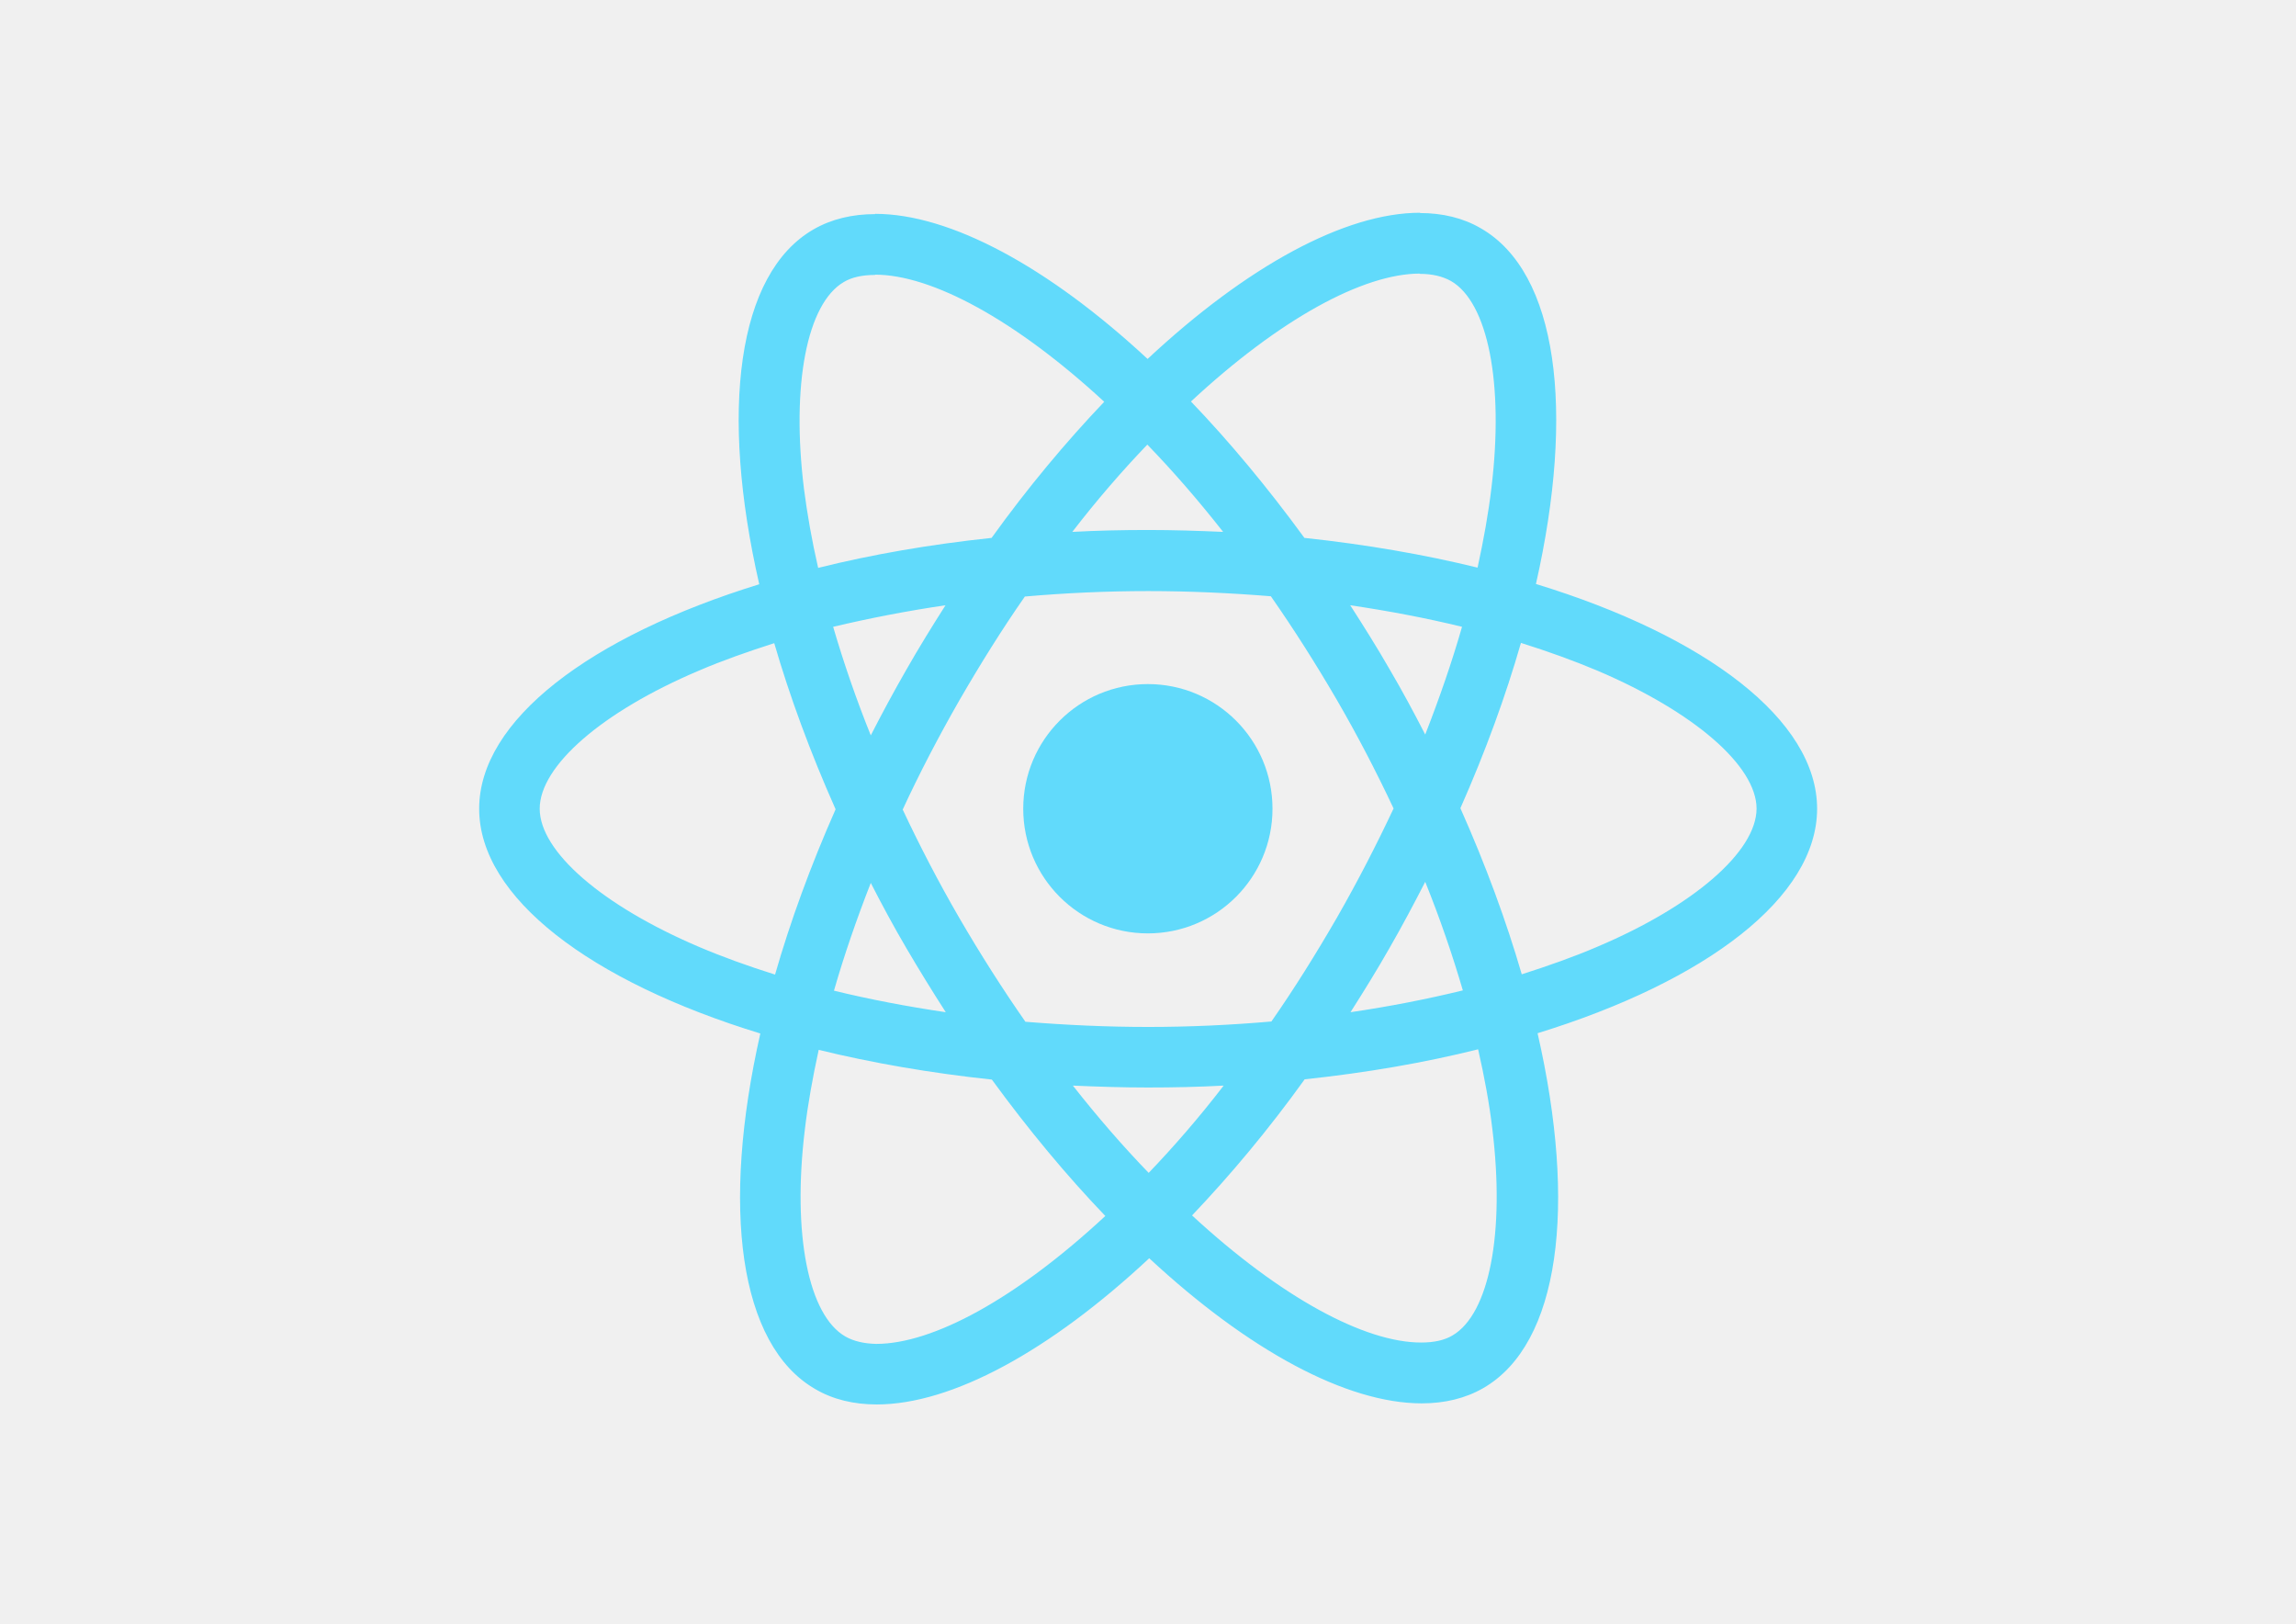
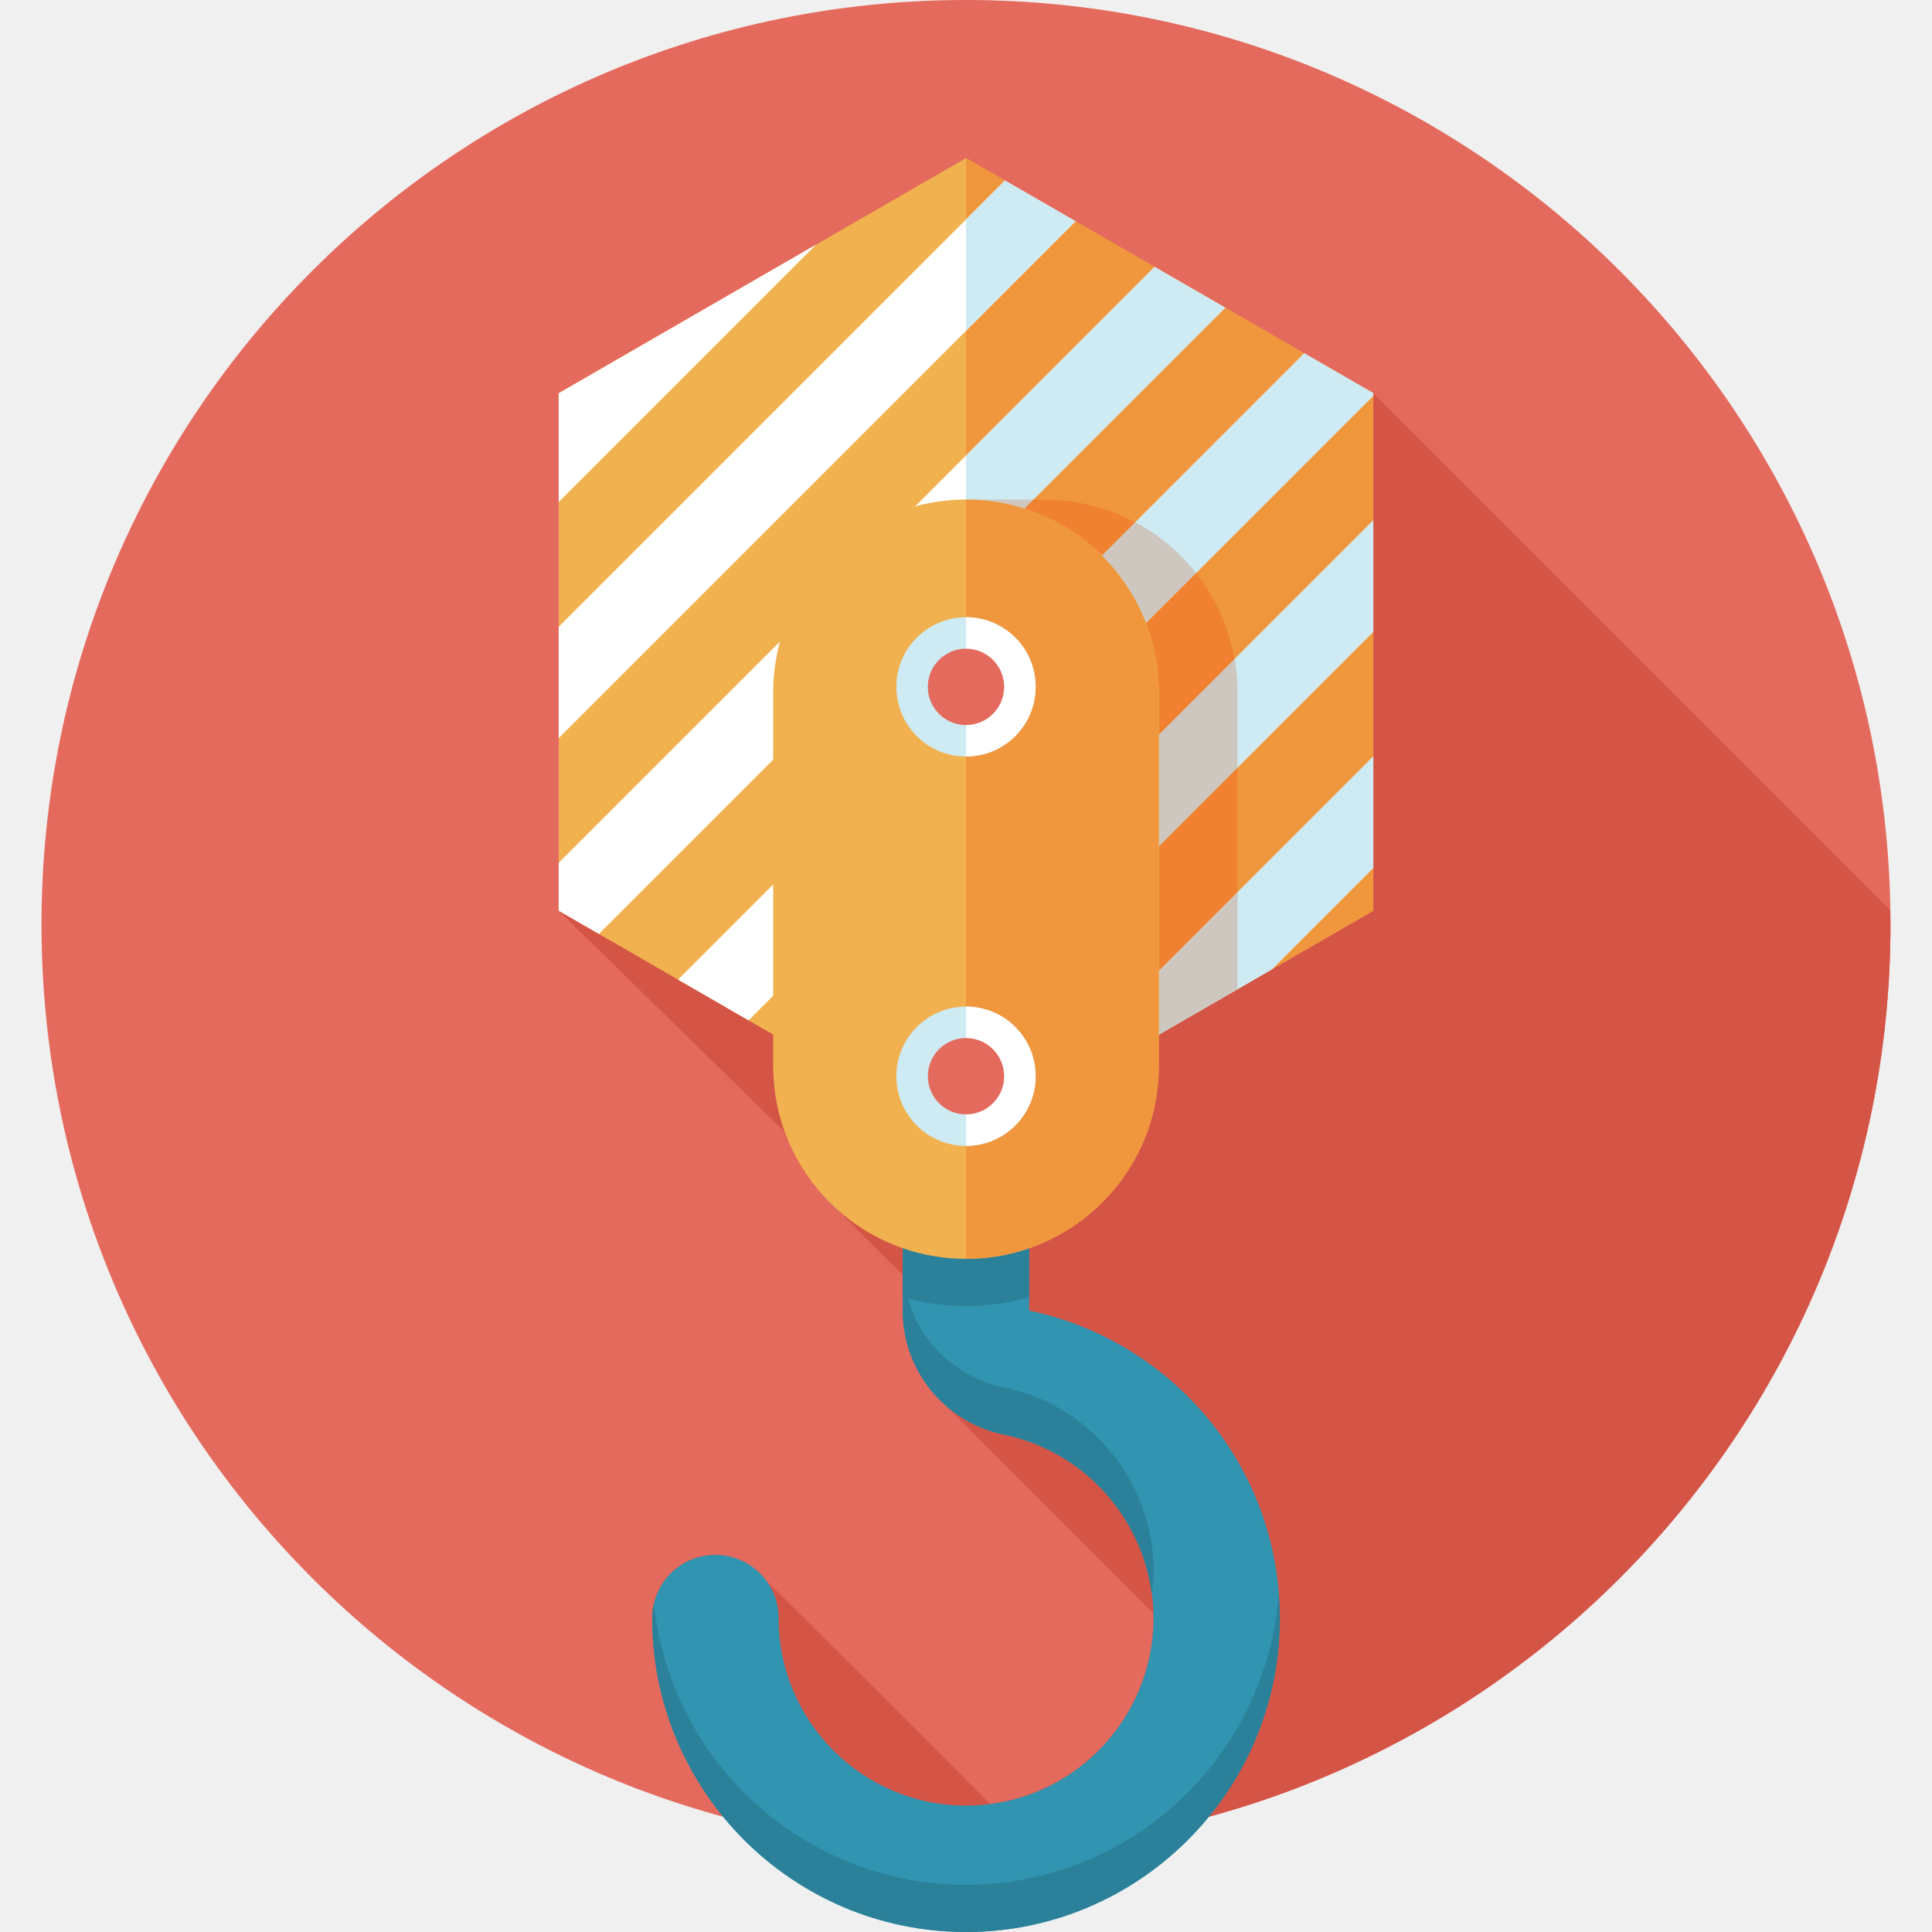
- <svg xmlns="http://www.w3.org/2000/svg" viewBox="0 0 841.9 595.3">
-   <g fill="#61DAFB">
-     <path d="M666.3 296.5c0-32.5-40.7-63.3-103.1-82.4 14.4-63.6 8-114.2-20.2-130.4-6.5-3.8-14.1-5.6-22.4-5.6v22.3c4.6 0 8.3.9 11.4 2.6 13.6 7.8 19.5 37.5 14.9 75.7-1.1 9.4-2.9 19.3-5.1 29.4-19.6-4.8-41-8.5-63.5-10.9-13.5-18.5-27.5-35.3-41.6-50 32.6-30.3 63.2-46.9 84-46.9V78c-27.5 0-63.5 19.6-99.9 53.6-36.4-33.8-72.4-53.2-99.9-53.2v22.3c20.7 0 51.4 16.5 84 46.6-14 14.7-28 31.4-41.3 49.9-22.6 2.4-44 6.1-63.6 11-2.3-10-4-19.7-5.2-29-4.7-38.2 1.1-67.9 14.6-75.8 3-1.8 6.9-2.6 11.5-2.6V78.5c-8.4 0-16 1.8-22.6 5.6-28.1 16.2-34.4 66.7-19.9 130.1-62.2 19.2-102.7 49.9-102.7 82.3 0 32.5 40.7 63.3 103.1 82.4-14.4 63.6-8 114.2 20.2 130.4 6.5 3.8 14.1 5.6 22.5 5.6 27.5 0 63.5-19.6 99.9-53.6 36.4 33.8 72.4 53.2 99.9 53.2 8.4 0 16-1.8 22.6-5.6 28.1-16.2 34.4-66.7 19.9-130.1 62-19.1 102.5-49.9 102.5-82.3zm-130.2-66.7c-3.7 12.9-8.3 26.2-13.5 39.5-4.1-8-8.4-16-13.1-24-4.6-8-9.5-15.8-14.4-23.4 14.2 2.1 27.9 4.7 41 7.9zm-45.8 106.5c-7.8 13.5-15.8 26.3-24.1 38.2-14.9 1.3-30 2-45.2 2-15.1 0-30.2-.7-45-1.9-8.3-11.9-16.4-24.6-24.2-38-7.6-13.1-14.5-26.4-20.8-39.8 6.2-13.4 13.2-26.8 20.7-39.9 7.8-13.5 15.8-26.3 24.1-38.2 14.9-1.3 30-2 45.2-2 15.1 0 30.2.7 45 1.9 8.3 11.9 16.4 24.6 24.2 38 7.6 13.1 14.5 26.4 20.8 39.8-6.3 13.4-13.2 26.8-20.7 39.9zm32.3-13c5.4 13.4 10 26.8 13.8 39.8-13.1 3.2-26.9 5.9-41.2 8 4.9-7.7 9.8-15.6 14.4-23.7 4.6-8 8.9-16.1 13-24.1zM421.2 430c-9.3-9.6-18.6-20.3-27.8-32 9 .4 18.2.7 27.5.7 9.4 0 18.7-.2 27.8-.7-9 11.7-18.3 22.4-27.5 32zm-74.4-58.9c-14.2-2.1-27.9-4.7-41-7.9 3.7-12.9 8.3-26.2 13.5-39.5 4.1 8 8.4 16 13.1 24 4.7 8 9.5 15.8 14.4 23.4zM420.7 163c9.3 9.6 18.6 20.3 27.8 32-9-.4-18.2-.7-27.5-.7-9.4 0-18.7.2-27.8.7 9-11.7 18.3-22.4 27.5-32zm-74 58.9c-4.9 7.7-9.8 15.6-14.4 23.7-4.6 8-8.9 16-13 24-5.4-13.4-10-26.8-13.8-39.8 13.1-3.1 26.9-5.8 41.2-7.9zm-90.5 125.2c-35.4-15.1-58.3-34.9-58.3-50.6 0-15.7 22.9-35.6 58.3-50.6 8.6-3.7 18-7 27.7-10.1 5.7 19.6 13.2 40 22.5 60.9-9.2 20.8-16.6 41.1-22.2 60.6-9.9-3.1-19.3-6.5-28-10.2zM310 490c-13.6-7.8-19.5-37.5-14.9-75.7 1.1-9.4 2.9-19.3 5.1-29.4 19.6 4.8 41 8.5 63.5 10.9 13.5 18.5 27.5 35.3 41.6 50-32.6 30.3-63.2 46.9-84 46.9-4.5-.1-8.3-1-11.3-2.7zm237.2-76.2c4.7 38.2-1.1 67.9-14.6 75.8-3 1.8-6.9 2.6-11.5 2.6-20.7 0-51.4-16.5-84-46.6 14-14.7 28-31.4 41.3-49.9 22.6-2.4 44-6.1 63.6-11 2.3 10.1 4.1 19.8 5.2 29.1zm38.5-66.7c-8.6 3.7-18 7-27.7 10.1-5.7-19.6-13.2-40-22.5-60.9 9.2-20.8 16.6-41.1 22.2-60.6 9.9 3.1 19.3 6.5 28.1 10.2 35.4 15.1 58.3 34.9 58.3 50.6-.1 15.7-23 35.6-58.4 50.6zM320.8 78.4z" />
-     <circle cx="420.9" cy="296.5" r="45.7" />
-     <path d="M520.5 78.1z" />
+ <svg xmlns="http://www.w3.org/2000/svg" height="800px" width="800px" version="1.1" id="Layer_1" viewBox="0 0 511.995 511.995" xml:space="preserve">
+   <g>
+     <path style="fill:#E46A5D;" d="M255.998,0C120.691,0,11,109.691,11,244.997s109.691,244.997,244.997,244.997   s244.997-109.691,244.997-244.997S391.304,0,255.998,0L255.998,0z" />
+     <path style="fill:#D45446;" d="M500.995,244.997c0-1.256-0.074-2.492-0.094-3.743L363.938,104.202l-39.254-22.663l-6.186-3.57   l-33.166-19.147l-14.444-8.342l-4.564-2.636l-10.325-5.964l-107.94,62.322v28.839v33.072v29.492v33.072v12.679l59.974,58.658   l0.247,0.663v0.895l0.425,0.247c2.903,7.076,7.358,13.342,12.926,18.405c1.063,1.162,15.557,15.666,16.729,16.729l0.88,0.959v5.885   v3.531l0,0c0,3.996,0.697,7.823,1.978,11.374c1.924,5.326,5.153,10.024,9.307,13.708l0.257,0.203   c0.964,1.113,54.376,54.41,54.801,54.85c0.015,0.46,0.094,0.9,0.094,1.365c0,25.244-18.954,46.093-43.333,49.223   c-0.766-0.875-58.144-58.292-59.415-59.247c-3.061-4.07-7.882-6.745-13.366-6.745c-9.257,0-16.724,7.507-16.724,16.769   c0,19.924,7.047,38.215,18.757,52.551c20.527,5.578,42.102,8.614,64.394,8.614C391.304,489.995,500.995,380.304,500.995,244.997   L500.995,244.997z" />
+     <path style="fill:#3194B0;" d="M339.173,428.829c0,45.88-37.33,83.166-83.166,83.166c-45.88,0-83.166-37.286-83.166-83.166   c0-9.257,7.467-16.769,16.724-16.769c9.257,0,16.769,7.507,16.769,16.769c0,27.4,22.272,49.673,49.673,49.673   c27.361,0,49.673-22.272,49.673-49.673c0-23.647-16.64-43.502-38.789-48.466c-0.499-0.124-1.043-0.252-1.543-0.331   c-14.934-3.377-26.11-16.724-26.11-32.702v-40.5c0-9.218,7.507-16.724,16.769-16.724s16.724,7.507,16.724,16.724v40.5   c11.26,2.334,21.689,6.923,30.783,13.307C325.08,375.655,339.173,400.638,339.173,428.829L339.173,428.829z" />
+     <path style="fill:#2B8199;" d="M265.354,380.032c0.499,0.084,1.043,0.208,1.543,0.331c20.161,4.52,35.713,21.387,38.349,42.211   c0.262-2.057,0.44-4.134,0.44-6.26c0-23.647-16.64-43.502-38.789-48.466c-0.499-0.124-1.043-0.252-1.543-0.331   c-14.934-3.377-26.11-16.724-26.11-32.702v12.511C239.244,363.307,250.42,376.654,265.354,380.032z M338.876,422.168   c-3.021,43.146-39.007,77.316-82.869,77.316c-42.933,0-78.329-32.652-82.701-74.443c-0.282,1.221-0.465,2.477-0.465,3.788   c0,45.88,37.286,83.166,83.166,83.166c45.836,0,83.166-37.286,83.166-83.166C339.173,426.584,339.054,424.369,338.876,422.168z" />
+     <polygon style="fill:#F1B14F;" points="255.998,303.67 148.057,241.353 148.057,104.202 255.998,41.88 363.938,104.202    363.938,241.353  " />
+     <path style="fill:#D34837;" d="M324.684,81.539L324.684,81.539l20.967,12.105l0,0L324.684,81.539L324.684,81.539z M285.02,58.638   L285.02,58.638l20.967,12.105l0,0L285.02,58.638L285.02,58.638z M256.007,41.889L256.007,41.889l10.315,5.954l0,0l9.326,5.385   L256.007,41.889L256.007,41.889z" />
+     <path style="fill:#F0973E;" d="M363.938,104.845l-46.983,46.983c5.148,6.513,8.748,14.316,10.231,22.841l36.752-36.752V104.845   L363.938,104.845z M324.684,81.539l-50.855,50.855h3.021c8.693,0,16.877,2.171,24.048,6.003l44.753-44.753L324.684,81.539   L324.684,81.539z M285.02,58.638l-29.013,29.013v33.072l49.98-49.98L285.02,58.638L285.02,58.638z M256.007,41.889v16.269   l10.315-10.315L256.007,41.889L256.007,41.889z" />
+     <path style="fill:#F0973E;" d="M363.938,229.969l-26.926,26.926l-29.922,17.273l56.848-32.82V229.969L363.938,229.969z    M363.938,167.41l-35.995,35.995v33.072l35.995-35.995V167.41L363.938,167.41z" />
+     <polygon style="fill:#FFFFFF;" points="219.345,282.51 238.042,293.305 363.938,167.41 363.938,137.917  " />
+     <polygon style="fill:#FFFFFF;" points="345.651,93.639 179.681,259.61 198.378,270.405 363.938,104.845 363.938,104.202  " />
+     <polygon style="fill:#FFFFFF;" points="337.012,256.9 363.938,229.969 363.938,200.482 267.233,297.182  " />
+     <polygon style="fill:#FFFFFF;" points="148.057,228.674 148.057,241.353 158.714,247.504 324.684,81.539 305.987,70.744  " />
+     <polygon style="fill:#FFFFFF;" points="148.057,133.041 216.289,64.805 148.057,104.202  " />
+     <polygon style="fill:#FFFFFF;" points="148.057,166.109 148.057,195.601 285.02,58.638 266.323,47.843  " />
+     <path style="fill:#CEEAF2;" d="M266.323,47.843l-10.325,10.325v29.492l29.022-29.022L266.323,47.843L266.323,47.843z    M305.987,70.744l-49.989,49.989v29.492l68.687-68.687L305.987,70.744L305.987,70.744z M337.012,256.9l26.926-26.926v-29.492   l-96.705,96.7L337.012,256.9L337.012,256.9z M255.998,275.35l107.94-107.94v-29.492l-107.94,107.94V275.35L255.998,275.35z    M345.651,93.639l-89.654,89.654v29.492l107.94-107.94v-0.648L345.651,93.639L345.651,93.639z" />
+     <path style="fill:#EF8131;" d="M316.955,151.828L303.683,165.1c2.201,5.707,3.407,11.903,3.407,18.386v11.28l20.097-20.097   C325.703,166.144,322.108,158.34,316.955,151.828L316.955,151.828z M276.851,132.394h-3.021l-2.379,2.379   c7.853,2.487,14.88,6.819,20.581,12.491l8.866-8.866C293.733,134.565,285.544,132.394,276.851,132.394L276.851,132.394z" />
+     <polygon style="fill:#EF8131;" points="327.943,203.404 307.09,224.258 307.09,257.325 327.943,236.472  " />
+     <polygon style="fill:#FED9CA;" points="327.943,203.404 307.09,224.258 307.09,224.258 327.943,203.404  " />
+     <path style="fill:#FED9CA;" d="M316.955,151.828L303.683,165.1L316.955,151.828L316.955,151.828L316.955,151.828z M300.899,138.392   l-8.866,8.866l0,0L300.899,138.392L300.899,138.392L300.899,138.392z" />
+     <polygon style="fill:#FED9CA;" points="273.829,132.394 273.829,132.394 271.451,134.772 271.451,134.772  " />
+     <path style="fill:#CDC7BF;" d="M327.943,236.472l-20.853,20.853v16.843l20.853-12.041V236.472L327.943,236.472z M327.186,174.669   l-20.097,20.097v29.492l20.853-20.853v-19.919C327.943,180.479,327.686,177.532,327.186,174.669L327.186,174.669z M300.899,138.392   l-8.866,8.866c5.044,5.019,9.044,11.082,11.651,17.837l13.273-13.272C312.603,146.319,307.134,141.73,300.899,138.392   L300.899,138.392z M273.829,132.394h-17.832c5.385,0,10.577,0.836,15.453,2.379L273.829,132.394L273.829,132.394z" />
+     <path style="fill:#F0973E;" d="M242.547,134.184c-17.407,4.737-31.114,18.45-35.857,35.857l0,0   C211.433,152.629,225.14,138.921,242.547,134.184L242.547,134.184L242.547,134.184z" />
+     <path style="fill:#FED9CA;" d="M206.695,170.035L206.695,170.035c-1.167,4.287-1.79,8.792-1.79,13.451v17.832v-17.832   C204.905,178.833,205.528,174.323,206.695,170.035L206.695,170.035z M251.987,132.547c-3.239,0.252-6.394,0.806-9.435,1.632l0,0   C245.588,133.353,248.743,132.799,251.987,132.547L251.987,132.547z" />
+     <path style="fill:#2B8199;" d="M255.998,346.113c5.801,0,11.393-0.846,16.739-2.309v-23.41c0-9.218-7.467-16.724-16.724-16.724   c-9.257,0-16.769,7.507-16.769,16.724v23.405C244.589,345.263,250.192,346.113,255.998,346.113L255.998,346.113z" />
+     <path style="fill:#F1B14F;" d="M255.998,132.394c-28.216,0-51.092,22.876-51.092,51.092v99.02   c0,28.216,22.876,51.092,51.092,51.092c28.216,0,51.092-22.876,51.092-51.092v-99.02   C307.09,155.269,284.214,132.394,255.998,132.394L255.998,132.394z" />
+     <path style="fill:#EE6E27;" d="M303.683,165.1L303.683,165.1c2.201,5.707,3.407,11.903,3.407,18.386v11.28v-11.28   C307.09,177.003,305.883,170.807,303.683,165.1L303.683,165.1z M271.451,134.772L271.451,134.772   c7.853,2.487,14.88,6.819,20.581,12.491l0,0C286.33,141.591,279.304,137.26,271.451,134.772L271.451,134.772z" />
+     <path style="fill:#FDB9A0;" d="M303.683,165.1L303.683,165.1L303.683,165.1L303.683,165.1z M292.032,147.263L292.032,147.263   L292.032,147.263L292.032,147.263L292.032,147.263L292.032,147.263z" />
+     <path style="fill:#CCA997;" d="M307.09,257.325L307.09,257.325v16.843V257.325L307.09,257.325z M307.09,194.766L307.09,194.766   v29.492V194.766L307.09,194.766z M292.032,147.263L292.032,147.263c5.044,5.019,9.044,11.082,11.651,17.837l0,0   C301.077,158.345,297.071,152.278,292.032,147.263L292.032,147.263z M255.998,132.394L255.998,132.394   c5.385,0,10.577,0.836,15.453,2.379l0,0C266.575,133.224,261.383,132.394,255.998,132.394L255.998,132.394z" />
+     <path style="fill:#D34837;" d="M307.035,284.894c-0.979,21.313-15.018,39.219-34.304,45.905l0,0   C292.017,324.113,306.056,306.207,307.035,284.894L307.035,284.894z" />
+     <path style="fill:#2B6E79;" d="M255.998,333.603L255.998,333.603L255.998,333.603L255.998,333.603z M272.737,330.794   c-5.222,1.81-10.82,2.794-16.655,2.804C261.912,333.593,267.515,332.604,272.737,330.794L272.737,330.794L272.737,330.794z" />
+     <path style="fill:#F0973E;" d="M255.998,132.394L255.998,132.394v201.209l0,0h0.084c5.835-0.01,11.433-0.994,16.655-2.804   c19.281-6.681,33.325-24.592,34.304-45.905c0.035-0.791,0.054-1.587,0.054-2.384v-8.332v-16.843v-33.077v-29.492v-11.28   c0-6.483-1.207-12.679-3.407-18.386c-2.606-6.755-6.612-12.822-11.651-17.837l0,0c-5.702-5.672-12.729-10.004-20.581-12.491l0,0   C266.575,133.224,261.383,132.394,255.998,132.394L255.998,132.394z" />
+     <path style="fill:#CEEAF2;" d="M255.998,200.482c10.192,0,18.455-8.263,18.455-18.455c0-10.192-8.263-18.455-18.455-18.455   c-10.192,0-18.455,8.263-18.455,18.455C237.543,192.219,245.806,200.482,255.998,200.482z M255.998,266.755   c-10.192,0-18.455,8.263-18.455,18.455c0,10.192,8.263,18.455,18.455,18.455c10.192,0,18.455-8.263,18.455-18.455   C274.452,275.014,266.189,266.755,255.998,266.755z" />
+     <path style="fill:#FFFFFF;" d="M274.452,182.022c0-10.192-8.263-18.455-18.455-18.455l0,0v36.91l0,0   C266.189,200.482,274.452,192.214,274.452,182.022z M255.998,266.755L255.998,266.755v36.91l0,0   c10.192,0,18.455-8.263,18.455-18.455C274.452,275.014,266.189,266.755,255.998,266.755z" />
+     <path style="fill:#E46A5D;" d="M255.998,295.323c-5.578,0-10.113-4.54-10.113-10.113c0-5.578,4.54-10.113,10.113-10.113   c5.578,0,10.113,4.54,10.113,10.113S261.576,295.323,255.998,295.323z M255.998,192.14c-5.578,0-10.113-4.54-10.113-10.113   c0-5.578,4.54-10.118,10.113-10.118c5.578,0,10.113,4.54,10.113,10.118C266.11,187.6,261.576,192.14,255.998,192.14z" />
  </g>
</svg>
